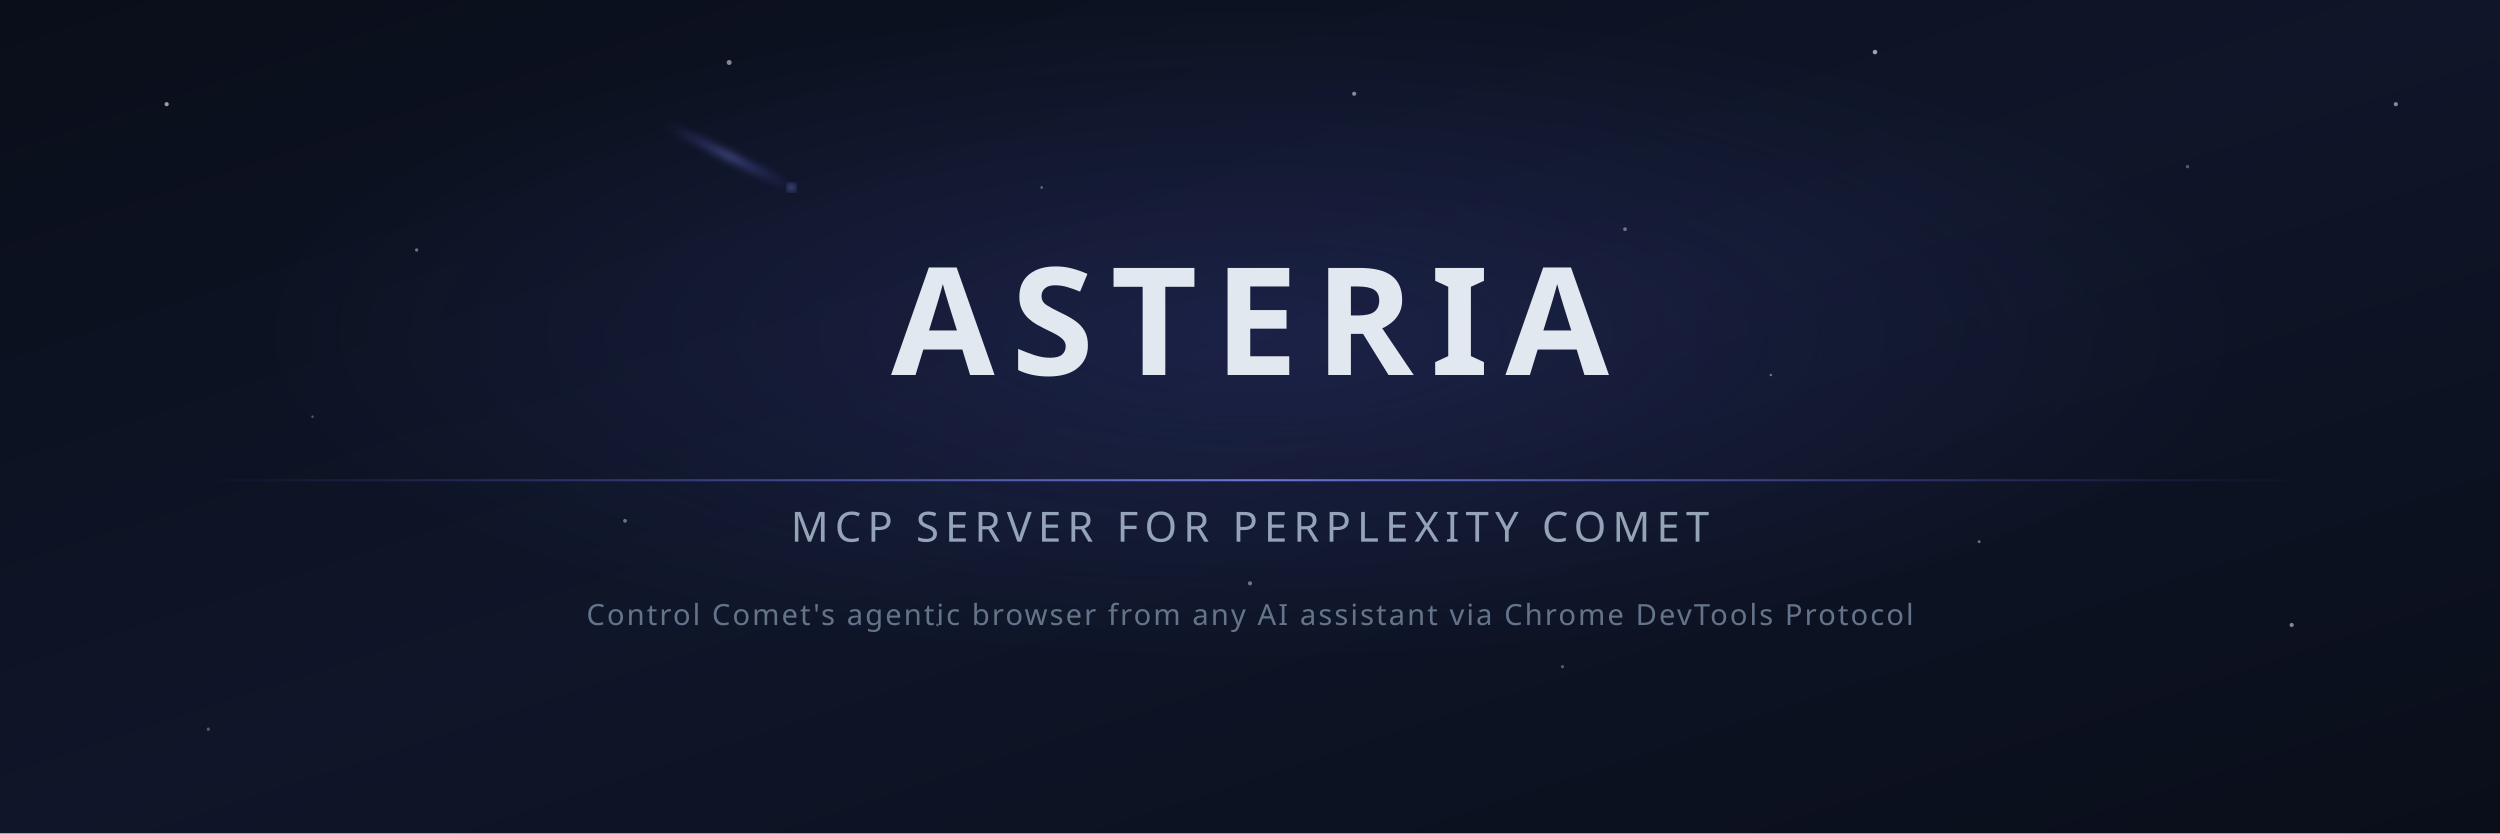
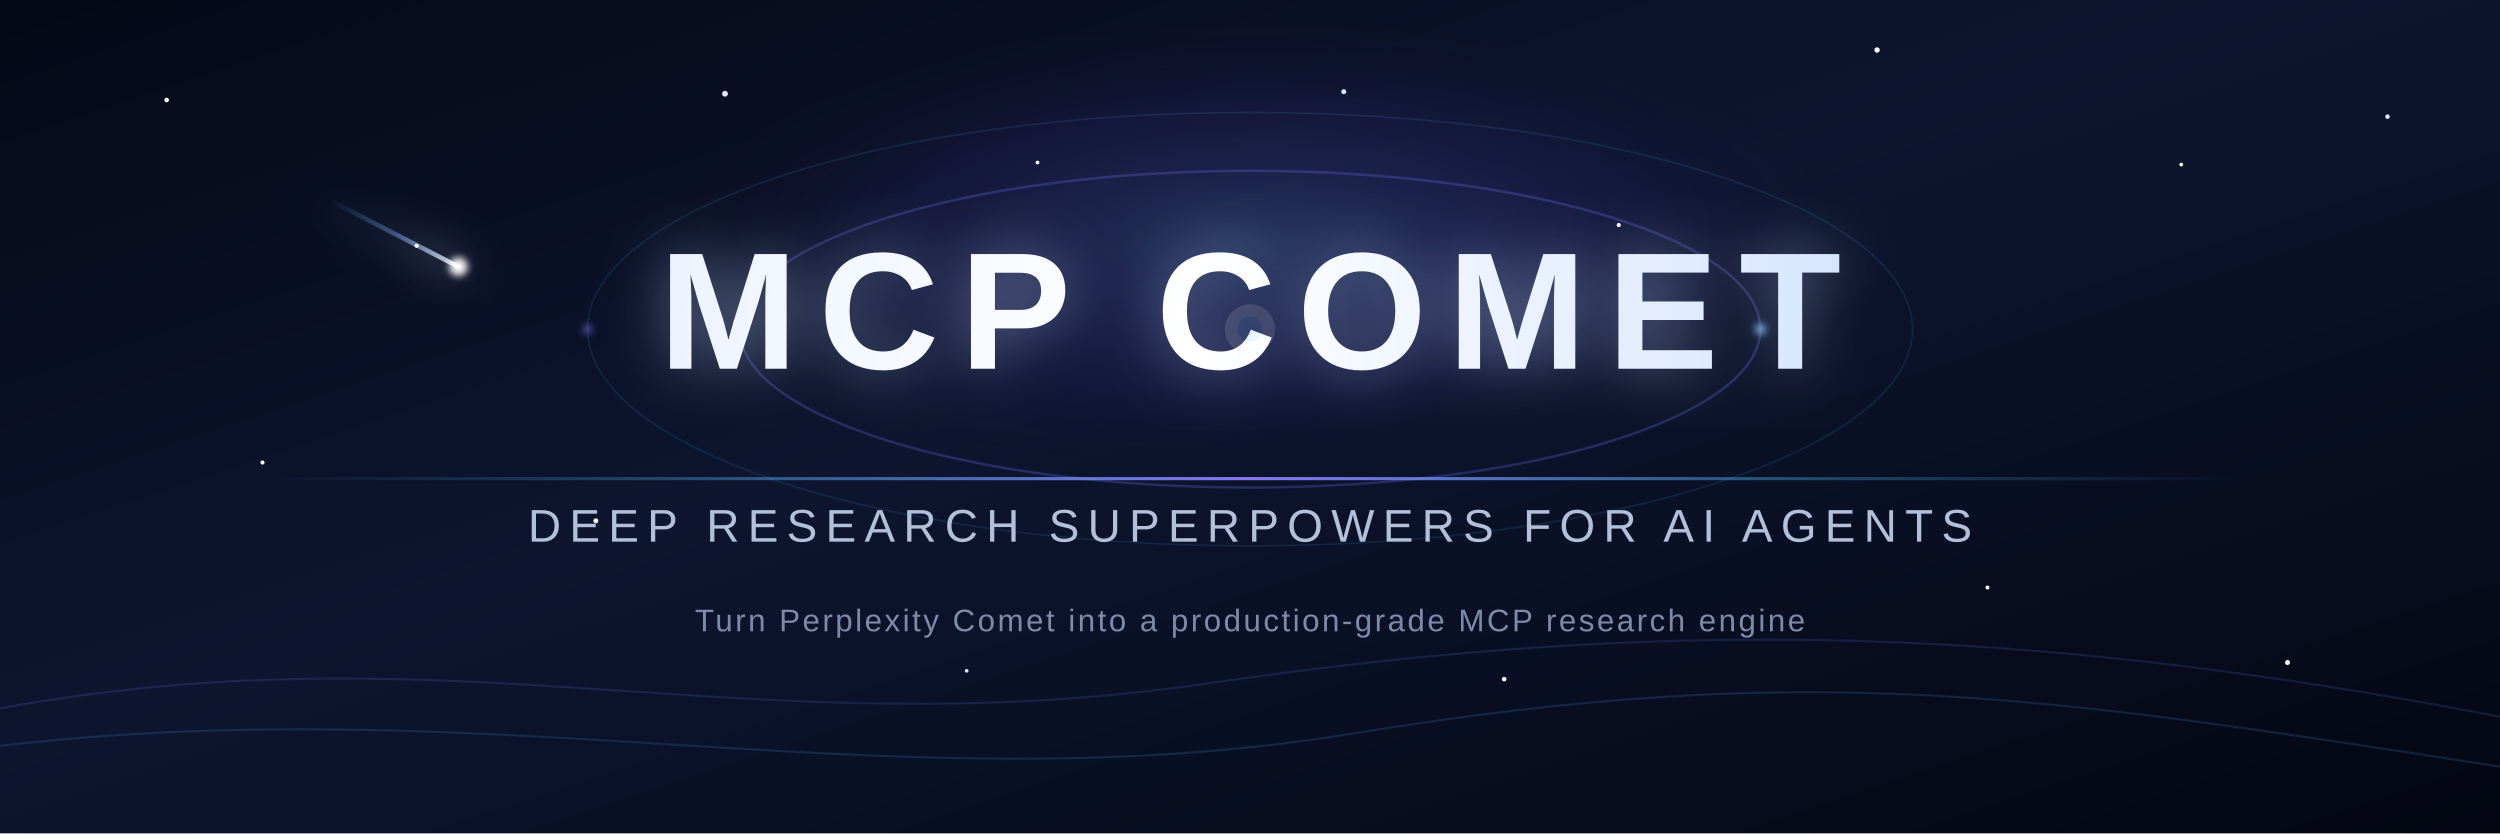
- <svg xmlns="http://www.w3.org/2000/svg" viewBox="0 0 1200 400" width="1200" height="400">
+ <svg xmlns="http://www.w3.org/2000/svg" viewBox="0 0 1200 400" width="1200" height="400" role="img" aria-labelledby="title desc">
  <defs>
    <linearGradient id="bg" x1="0%" y1="0%" x2="100%" y2="100%">
-       <stop offset="0%" style="stop-color:#0a0e1a;stop-opacity:1" />
-       <stop offset="50%" style="stop-color:#0f1629;stop-opacity:1" />
-       <stop offset="100%" style="stop-color:#0a0e1a;stop-opacity:1" />
-     </linearGradient>
-     <linearGradient id="accent" x1="0%" y1="0%" x2="100%" y2="0%">
-       <stop offset="0%" style="stop-color:#6366f1;stop-opacity:0" />
-       <stop offset="50%" style="stop-color:#818cf8;stop-opacity:0.8" />
-       <stop offset="100%" style="stop-color:#6366f1;stop-opacity:0" />
-     </linearGradient>
-     <radialGradient id="glow" cx="50%" cy="40%" r="40%">
-       <stop offset="0%" style="stop-color:#6366f1;stop-opacity:0.15" />
-       <stop offset="100%" style="stop-color:#6366f1;stop-opacity:0" />
+       <stop offset="0%" stop-color="#050816" />
+       <stop offset="45%" stop-color="#0d1530" />
+       <stop offset="100%" stop-color="#040712" />
+     </linearGradient>
+     <radialGradient id="halo" cx="50%" cy="38%" r="42%">
+       <stop offset="0%" stop-color="#6ea8ff" stop-opacity="0.22" />
+       <stop offset="55%" stop-color="#7c5cff" stop-opacity="0.08" />
+       <stop offset="100%" stop-color="#000000" stop-opacity="0" />
    </radialGradient>
-     <filter id="blur">
-       <feGaussianBlur stdDeviation="2" />
+     <linearGradient id="titleGradient" x1="0%" y1="0%" x2="100%" y2="0%">
+       <stop offset="0%" stop-color="#eef4ff" />
+       <stop offset="45%" stop-color="#ffffff" />
+       <stop offset="100%" stop-color="#d7e6ff" />
+     </linearGradient>
+     <linearGradient id="accentLine" x1="0%" y1="0%" x2="100%" y2="0%">
+       <stop offset="0%" stop-color="#58c6ff" stop-opacity="0" />
+       <stop offset="20%" stop-color="#58c6ff" stop-opacity="0.28" />
+       <stop offset="50%" stop-color="#8d7dff" stop-opacity="0.95" />
+       <stop offset="80%" stop-color="#58c6ff" stop-opacity="0.28" />
+       <stop offset="100%" stop-color="#58c6ff" stop-opacity="0" />
+     </linearGradient>
+     <linearGradient id="cometTrail" x1="0%" y1="0%" x2="100%" y2="0%">
+       <stop offset="0%" stop-color="#70b8ff" stop-opacity="0" />
+       <stop offset="50%" stop-color="#88b7ff" stop-opacity="0.4" />
+       <stop offset="100%" stop-color="#ffffff" stop-opacity="0.95" />
+     </linearGradient>
+     <filter id="softBlur" x="-50%" y="-50%" width="200%" height="200%">
+       <feGaussianBlur stdDeviation="10" />
    </filter>
+     <filter id="titleGlow" x="-20%" y="-50%" width="140%" height="200%">
+       <feGaussianBlur stdDeviation="14" result="blur" />
+       <feColorMatrix in="blur" type="matrix" values="1 0 0 0 0                 0 1 0 0 0                 0 0 1 0 0                 0 0 0 0.7 0" />
+     </filter>
+     <filter id="starGlow" x="-300%" y="-300%" width="700%" height="700%">
+       <feGaussianBlur stdDeviation="1.8" />
+     </filter>
+     <style>
+       .twinkle-fast {
+         animation: twinkle 3.2s ease-in-out infinite;
+       }
+ 
+       .twinkle-slow {
+         animation: twinkle 5.4s ease-in-out infinite;
+       }
+ 
+       .drift-a {
+         animation: driftA 18s ease-in-out infinite alternate;
+       }
+ 
+       .drift-b {
+         animation: driftB 24s ease-in-out infinite alternate;
+       }
+ 
+       .pulse {
+         animation: pulse 7s ease-in-out infinite;
+       }
+ 
+       .scan {
+         animation: scan 8s ease-in-out infinite;
+       }
+ 
+       .orbit-a {
+         animation: orbitA 20s linear infinite;
+         transform-origin: 600px 158px;
+       }
+ 
+       .orbit-b {
+         animation: orbitB 28s linear infinite;
+         transform-origin: 600px 158px;
+       }
+ 
+       .title-flicker {
+         animation: titleGlowPulse 6s ease-in-out infinite;
+       }
+ 
+       .fade-title {
+         animation: fadeTitle 8s ease-in-out infinite;
+       }
+ 
+       .fade-subtitle {
+         animation: fadeSubtitle 8s ease-in-out infinite;
+       }
+ 
+       .fade-tagline {
+         animation: fadeTagline 8s ease-in-out infinite;
+       }
+ 
+       @keyframes twinkle {
+         0%, 100% { opacity: 0.3; transform: scale(0.92); }
+         50% { opacity: 1; transform: scale(1.22); }
+       }
+ 
+       @keyframes driftA {
+         from { transform: translateY(0px); }
+         to { transform: translateY(-8px); }
+       }
+ 
+       @keyframes driftB {
+         from { transform: translateX(0px) translateY(0px); }
+         to { transform: translateX(10px) translateY(-6px); }
+       }
+ 
+       @keyframes pulse {
+         0%, 100% { opacity: 0.72; transform: scale(0.98); }
+         50% { opacity: 1; transform: scale(1.04); }
+       }
+ 
+       @keyframes scan {
+         0%, 100% { opacity: 0.55; }
+         50% { opacity: 1; }
+       }
+ 
+       @keyframes orbitA {
+         from { transform: rotate(0deg); }
+         to { transform: rotate(360deg); }
+       }
+ 
+       @keyframes orbitB {
+         from { transform: rotate(360deg); }
+         to { transform: rotate(0deg); }
+       }
+ 
+       @keyframes titleGlowPulse {
+         0%, 100% { opacity: 0.55; }
+         50% { opacity: 0.95; }
+       }
+ 
+       @keyframes fadeTitle {
+         0%, 12% { opacity: 0; transform: translateY(10px); }
+         24%, 58% { opacity: 1; transform: translateY(0px); }
+         72%, 100% { opacity: 0.16; transform: translateY(-6px); }
+       }
+ 
+       @keyframes fadeSubtitle {
+         0%, 18% { opacity: 0; transform: translateY(14px); }
+         30%, 64% { opacity: 1; transform: translateY(0px); }
+         78%, 100% { opacity: 0.12; transform: translateY(-4px); }
+       }
+ 
+       @keyframes fadeTagline {
+         0%, 24% { opacity: 0; transform: translateY(12px); }
+         36%, 70% { opacity: 1; transform: translateY(0px); }
+         84%, 100% { opacity: 0.1; transform: translateY(-3px); }
+       }
+     </style>
  </defs>
  <rect width="1200" height="400" fill="url(#bg)" />
-   <rect width="1200" height="400" fill="url(#glow)" />
-   <circle cx="80" cy="50" r="1" fill="#fff" opacity="0.6" />
-   <circle cx="200" cy="120" r="0.8" fill="#fff" opacity="0.4" />
-   <circle cx="350" cy="30" r="1.2" fill="#fff" opacity="0.5" />
-   <circle cx="500" cy="90" r="0.7" fill="#fff" opacity="0.3" />
-   <circle cx="650" cy="45" r="1" fill="#fff" opacity="0.5" />
-   <circle cx="780" cy="110" r="0.9" fill="#fff" opacity="0.4" />
-   <circle cx="900" cy="25" r="1.1" fill="#fff" opacity="0.6" />
-   <circle cx="1050" cy="80" r="0.8" fill="#fff" opacity="0.3" />
-   <circle cx="1150" cy="50" r="1" fill="#fff" opacity="0.5" />
-   <circle cx="150" cy="200" r="0.6" fill="#fff" opacity="0.3" />
-   <circle cx="300" cy="250" r="0.9" fill="#fff" opacity="0.4" />
-   <circle cx="450" cy="300" r="0.7" fill="#fff" opacity="0.3" />
-   <circle cx="600" cy="280" r="1" fill="#fff" opacity="0.4" />
-   <circle cx="750" cy="320" r="0.8" fill="#fff" opacity="0.3" />
-   <circle cx="950" cy="260" r="0.7" fill="#fff" opacity="0.4" />
-   <circle cx="1100" cy="300" r="1" fill="#fff" opacity="0.5" />
-   <circle cx="100" cy="350" r="0.8" fill="#fff" opacity="0.3" />
-   <circle cx="850" cy="180" r="0.6" fill="#fff" opacity="0.4" />
-   <line x1="320" y1="60" x2="380" y2="90" stroke="url(#accent)" stroke-width="2" filter="url(#blur)" />
-   <circle cx="380" cy="90" r="2" fill="#818cf8" opacity="0.8" filter="url(#blur)" />
-   <rect x="100" y="230" width="1000" height="1" fill="url(#accent)" />
-   <text x="600" y="180" font-family="'Segoe UI', system-ui, -apple-system, sans-serif" font-size="72" font-weight="700" fill="#e2e8f0" text-anchor="middle" letter-spacing="8">
-     ASTERIA
+   <g class="pulse">
+     <ellipse cx="600" cy="148" rx="360" ry="138" fill="url(#halo)" />
+   </g>
+   <g opacity="0.16">
+     <path d="M0 340 C220 300, 360 360, 580 328 S970 300, 1200 344" fill="none" stroke="#6a7dff" stroke-width="1" />
+     <path d="M0 358 C240 330, 430 388, 650 352 S980 334, 1200 368" fill="none" stroke="#4baeff" stroke-width="1" />
+   </g>
+   <g opacity="0.26">
+     <ellipse cx="600" cy="158" rx="245" ry="76" fill="none" stroke="#6e73ff" stroke-width="1.2" />
+     <ellipse cx="600" cy="158" rx="318" ry="104" fill="none" stroke="#49b8ff" stroke-width="0.8" opacity="0.45" />
+   </g>
+   <g class="orbit-a" opacity="0.72">
+     <circle cx="845" cy="158" r="2.8" fill="#8ac7ff" filter="url(#starGlow)" />
+   </g>
+   <g class="orbit-b" opacity="0.58">
+     <circle cx="282" cy="158" r="2.2" fill="#8f83ff" filter="url(#starGlow)" />
+   </g>
+   <g class="drift-a">
+     <path d="M144 94 L220 128" stroke="url(#cometTrail)" stroke-width="4" stroke-linecap="round" opacity="0.75" filter="url(#softBlur)" />
+     <path d="M158 96 L220 128" stroke="url(#cometTrail)" stroke-width="2.2" stroke-linecap="round" opacity="0.9" />
+     <circle cx="220" cy="128" r="4.5" fill="#ffffff" opacity="0.95" filter="url(#starGlow)" />
+     <animateTransform attributeName="transform" type="translate" values="0 0; 18 -10; 0 0" dur="9s" repeatCount="indefinite" />
+   </g>
+   <g class="scan">
+     <rect x="118" y="229" width="964" height="1.5" rx="1" fill="url(#accentLine)" />
+   </g>
+   <g class="title-flicker fade-title" opacity="0.65" filter="url(#titleGlow)">
+     <text x="600" y="177" text-anchor="middle" font-family="Segoe UI, Arial, sans-serif" font-size="80" font-weight="800" letter-spacing="10" fill="#c2d8ff">
+       MCP COMET
+     </text>
+   </g>
+   <text class="fade-title" x="600" y="177" text-anchor="middle" font-family="Segoe UI, Arial, sans-serif" font-size="80" font-weight="800" letter-spacing="10" fill="url(#titleGradient)">
+     MCP COMET
  </text>
-   <text x="600" y="260" font-family="'Segoe UI', system-ui, -apple-system, sans-serif" font-size="20" fill="#94a3b8" text-anchor="middle" letter-spacing="3">
-     MCP SERVER FOR PERPLEXITY COMET
+   <text class="fade-subtitle" x="600" y="260" text-anchor="middle" font-family="Segoe UI, Arial, sans-serif" font-size="22" font-weight="500" letter-spacing="4" fill="#b3c0da">
+     DEEP RESEARCH SUPERPOWERS FOR AI AGENTS
  </text>
-   <text x="600" y="300" font-family="'Segoe UI', system-ui, -apple-system, sans-serif" font-size="14" fill="#64748b" text-anchor="middle" letter-spacing="1">
-     Control Comet's agentic browser from any AI assistant via Chrome DevTools Protocol
+   <text class="fade-tagline" x="600" y="303" text-anchor="middle" font-family="Segoe UI, Arial, sans-serif" font-size="15" letter-spacing="1.2" fill="#7f8aa8">
+     Turn Perplexity Comet into a production-grade MCP research engine
  </text>
+   <g class="drift-b">
+     <circle class="twinkle-fast" cx="80" cy="48" r="1.1" fill="#ffffff" />
+     <circle class="twinkle-slow" cx="200" cy="118" r="1" fill="#ffffff" />
+     <circle class="twinkle-fast" cx="348" cy="45" r="1.4" fill="#e1ecff" />
+     <circle class="twinkle-slow" cx="498" cy="78" r="0.9" fill="#ffffff" />
+     <circle class="twinkle-fast" cx="645" cy="44" r="1.2" fill="#dbe8ff" />
+     <circle class="twinkle-slow" cx="777" cy="108" r="1" fill="#ffffff" />
+     <circle class="twinkle-fast" cx="901" cy="24" r="1.3" fill="#ffffff" />
+     <circle class="twinkle-slow" cx="1047" cy="79" r="0.9" fill="#ffffff" />
+     <circle class="twinkle-fast" cx="1146" cy="56" r="1.1" fill="#dce8ff" />
+     <circle class="twinkle-slow" cx="126" cy="222" r="1" fill="#ffffff" />
+     <circle class="twinkle-fast" cx="286" cy="250" r="1.2" fill="#ffffff" />
+     <circle class="twinkle-slow" cx="464" cy="322" r="0.9" fill="#dce8ff" />
+     <circle class="twinkle-fast" cx="722" cy="326" r="1.1" fill="#ffffff" />
+     <circle class="twinkle-slow" cx="954" cy="282" r="0.95" fill="#ffffff" />
+     <circle class="twinkle-fast" cx="1098" cy="318" r="1.2" fill="#ffffff" />
+   </g>
+   <g opacity="0.12">
+     <circle cx="600" cy="158" r="12" fill="#ffffff" />
+     <circle cx="600" cy="158" r="6" fill="#7fb6ff" />
+   </g>
</svg>
